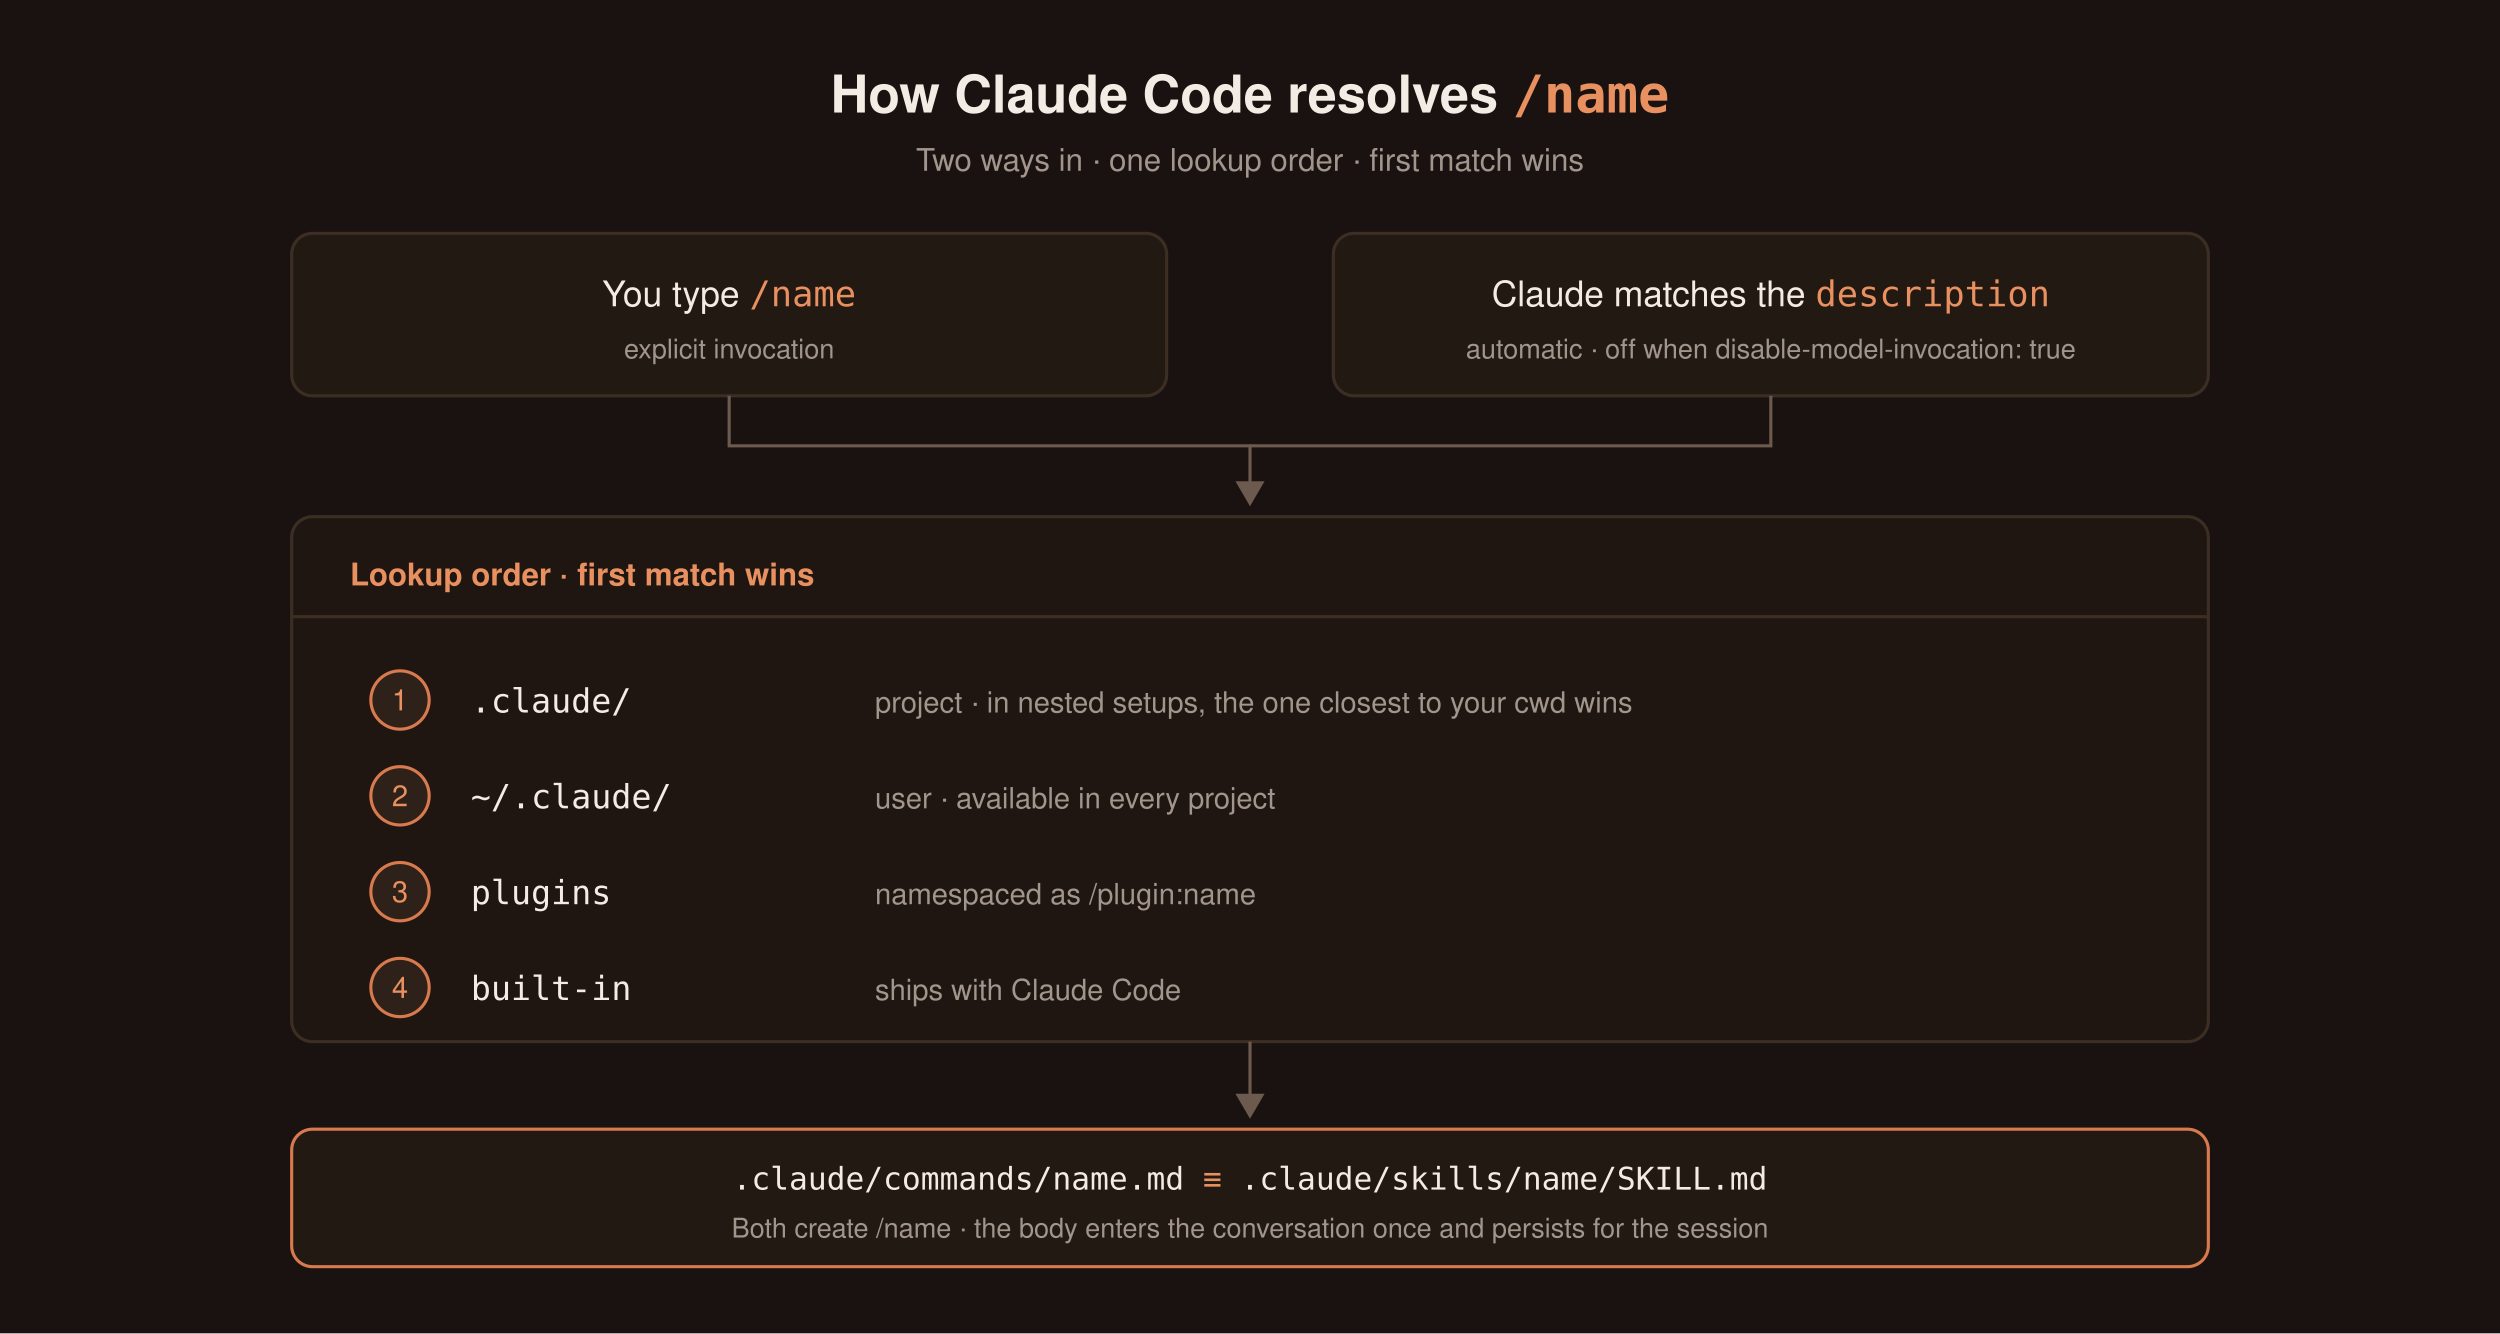
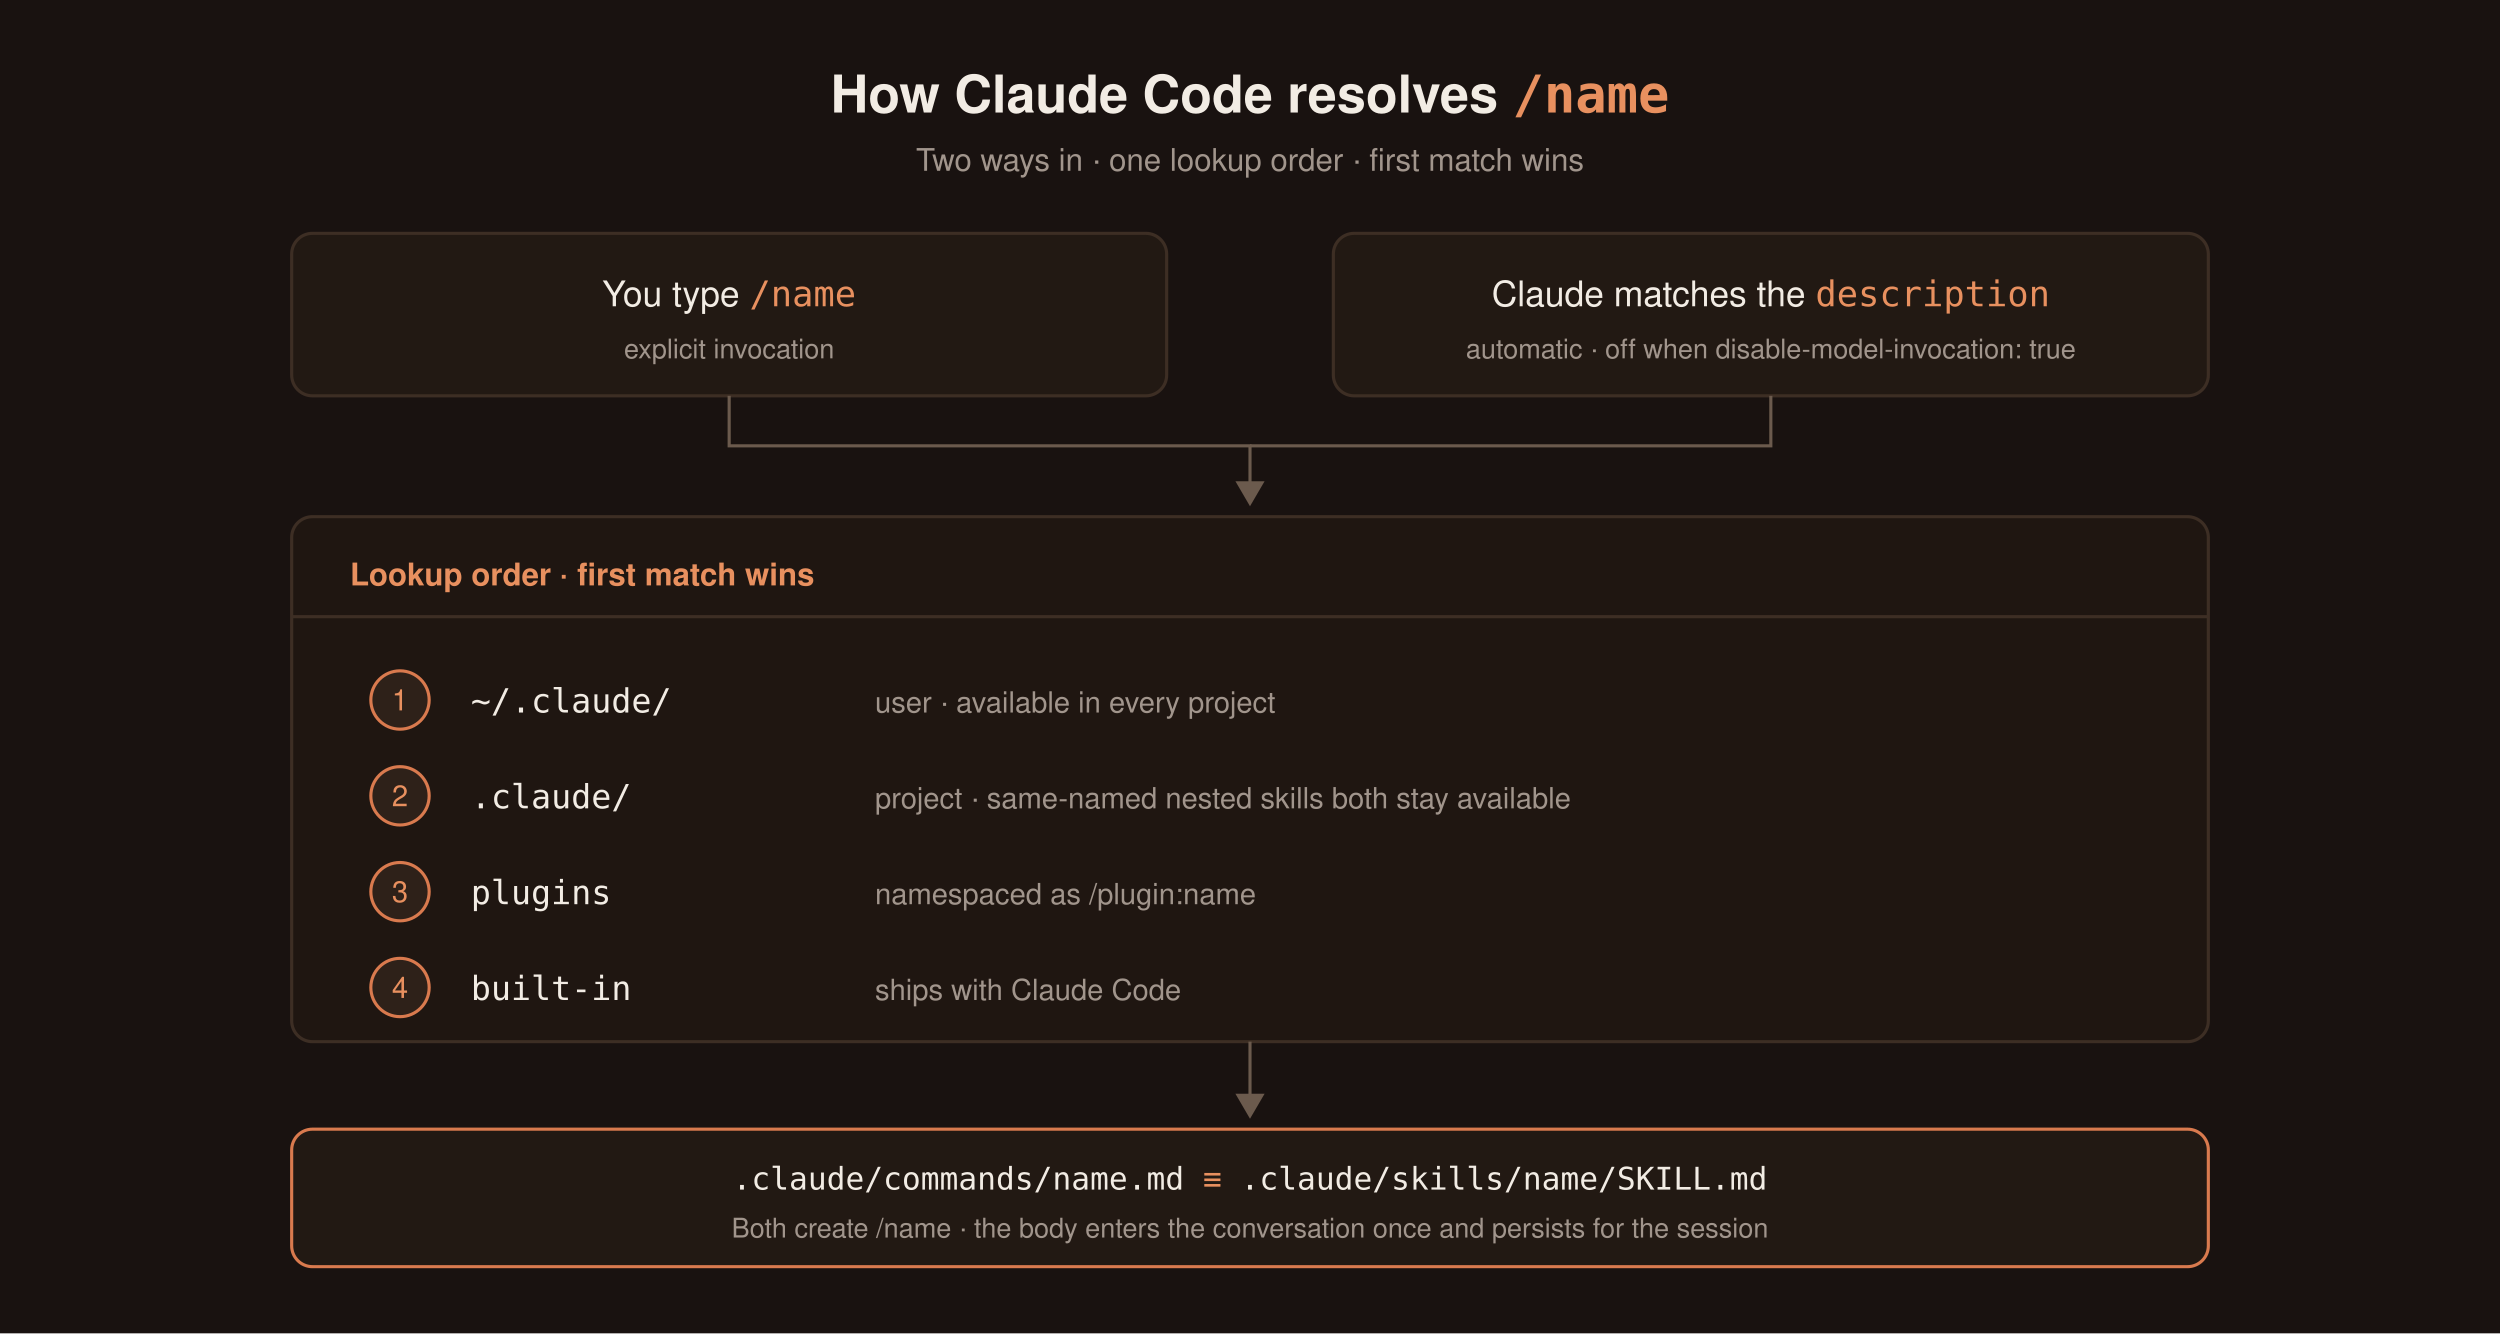
<svg xmlns="http://www.w3.org/2000/svg" viewBox="0 0 1200 640" width="1200" height="640" role="img" aria-labelledby="t d">
  <rect width="1200" height="640" fill="#191210" />
  <text x="600" y="54" text-anchor="middle" font-family="-apple-system, BlinkMacSystemFont, Segoe UI, Helvetica, Arial, sans-serif" font-size="25" font-weight="600" fill="#f2ece4">How Claude Code resolves <tspan font-family="ui-monospace, SFMono-Regular, Menlo, Consolas, monospace" fill="#e8905f">/name</tspan>
  </text>
  <text x="600" y="82" text-anchor="middle" font-family="-apple-system, BlinkMacSystemFont, Segoe UI, Helvetica, Arial, sans-serif" font-size="15" fill="#a1958c">Two ways in · one lookup order · first match wins</text>
  <rect x="140" y="112" width="420" height="78" rx="10" fill="#221913" stroke="#3d2e24" stroke-width="1.5" />
  <text x="350" y="147" text-anchor="middle" font-family="-apple-system, BlinkMacSystemFont, Segoe UI, Helvetica, Arial, sans-serif" font-size="17" fill="#f2ece4">You type <tspan font-family="ui-monospace, SFMono-Regular, Menlo, Consolas, monospace" fill="#e8905f">/name</tspan>
  </text>
  <text x="350" y="172" text-anchor="middle" font-family="-apple-system, BlinkMacSystemFont, Segoe UI, Helvetica, Arial, sans-serif" font-size="13" fill="#a1958c">explicit invocation</text>
  <rect x="640" y="112" width="420" height="78" rx="10" fill="#221913" stroke="#3d2e24" stroke-width="1.5" />
  <text x="850" y="147" text-anchor="middle" font-family="-apple-system, BlinkMacSystemFont, Segoe UI, Helvetica, Arial, sans-serif" font-size="17" fill="#f2ece4">Claude matches the <tspan font-family="ui-monospace, SFMono-Regular, Menlo, Consolas, monospace" fill="#e8905f">description</tspan>
  </text>
  <text x="850" y="172" text-anchor="middle" font-family="-apple-system, BlinkMacSystemFont, Segoe UI, Helvetica, Arial, sans-serif" font-size="13" fill="#a1958c">automatic · off when disable-model-invocation: true</text>
  <path d="M350 190 V214 H600 V232" fill="none" stroke="#6b5a4d" stroke-width="1.5" />
  <path d="M850 190 V214 H600" fill="none" stroke="#6b5a4d" stroke-width="1.5" />
  <path d="M593 231 H607 L600 243 Z" fill="#6b5a4d" />
  <rect x="140" y="248" width="920" height="252" rx="10" fill="#1f1611" stroke="#3d2e24" stroke-width="1.5" />
  <text x="168" y="281" font-family="-apple-system, BlinkMacSystemFont, Segoe UI, Helvetica, Arial, sans-serif" font-size="15" font-weight="600" fill="#e8905f">Lookup order · first match wins</text>
  <path d="M140 296 H1060" stroke="#3d2e24" stroke-width="1.5" />
  <circle cx="192" cy="336" r="14" fill="#2e2119" stroke="#d97a4e" stroke-width="1.5" />
  <text x="192" y="341" text-anchor="middle" font-family="-apple-system, BlinkMacSystemFont, Segoe UI, Helvetica, Arial, sans-serif" font-size="14" fill="#e8905f">1</text>
-   <text x="226" y="342" font-family="ui-monospace, SFMono-Regular, Menlo, Consolas, monospace" font-size="16" fill="#f2ece4">.claude/</text>
-   <text x="420" y="342" font-family="-apple-system, BlinkMacSystemFont, Segoe UI, Helvetica, Arial, sans-serif" font-size="14" fill="#a1958c">project · in nested setups, the one closest to your cwd wins</text>
+   <text x="226" y="342" font-family="ui-monospace, SFMono-Regular, Menlo, Consolas, monospace" font-size="16" fill="#f2ece4">~/.claude/</text>
+   <text x="420" y="342" font-family="-apple-system, BlinkMacSystemFont, Segoe UI, Helvetica, Arial, sans-serif" font-size="14" fill="#a1958c">user · available in every project</text>
  <circle cx="192" cy="382" r="14" fill="#2e2119" stroke="#d97a4e" stroke-width="1.5" />
  <text x="192" y="387" text-anchor="middle" font-family="-apple-system, BlinkMacSystemFont, Segoe UI, Helvetica, Arial, sans-serif" font-size="14" fill="#e8905f">2</text>
-   <text x="226" y="388" font-family="ui-monospace, SFMono-Regular, Menlo, Consolas, monospace" font-size="16" fill="#f2ece4">~/.claude/</text>
-   <text x="420" y="388" font-family="-apple-system, BlinkMacSystemFont, Segoe UI, Helvetica, Arial, sans-serif" font-size="14" fill="#a1958c">user · available in every project</text>
+   <text x="226" y="388" font-family="ui-monospace, SFMono-Regular, Menlo, Consolas, monospace" font-size="16" fill="#f2ece4">.claude/</text>
+   <text x="420" y="388" font-family="-apple-system, BlinkMacSystemFont, Segoe UI, Helvetica, Arial, sans-serif" font-size="14" fill="#a1958c">project · same-named nested skills both stay available</text>
  <circle cx="192" cy="428" r="14" fill="#2e2119" stroke="#d97a4e" stroke-width="1.5" />
  <text x="192" y="433" text-anchor="middle" font-family="-apple-system, BlinkMacSystemFont, Segoe UI, Helvetica, Arial, sans-serif" font-size="14" fill="#e8905f">3</text>
  <text x="226" y="434" font-family="ui-monospace, SFMono-Regular, Menlo, Consolas, monospace" font-size="16" fill="#f2ece4">plugins</text>
  <text x="420" y="434" font-family="-apple-system, BlinkMacSystemFont, Segoe UI, Helvetica, Arial, sans-serif" font-size="14" fill="#a1958c">namespaced as /plugin:name</text>
  <circle cx="192" cy="474" r="14" fill="#2e2119" stroke="#d97a4e" stroke-width="1.5" />
  <text x="192" y="479" text-anchor="middle" font-family="-apple-system, BlinkMacSystemFont, Segoe UI, Helvetica, Arial, sans-serif" font-size="14" fill="#e8905f">4</text>
  <text x="226" y="480" font-family="ui-monospace, SFMono-Regular, Menlo, Consolas, monospace" font-size="16" fill="#f2ece4">built-in</text>
  <text x="420" y="480" font-family="-apple-system, BlinkMacSystemFont, Segoe UI, Helvetica, Arial, sans-serif" font-size="14" fill="#a1958c">ships with Claude Code</text>
  <path d="M600 500 V526" fill="none" stroke="#6b5a4d" stroke-width="1.5" />
  <path d="M593 525 H607 L600 537 Z" fill="#6b5a4d" />
  <rect x="140" y="542" width="920" height="66" rx="10" fill="#221913" stroke="#d97a4e" stroke-width="1.5" />
  <text x="600" y="571" text-anchor="middle" font-family="ui-monospace, SFMono-Regular, Menlo, Consolas, monospace" font-size="15" fill="#f2ece4">.claude/commands/name.md   <tspan fill="#e8905f">≡</tspan>   .claude/skills/name/SKILL.md</text>
  <text x="600" y="594" text-anchor="middle" font-family="-apple-system, BlinkMacSystemFont, Segoe UI, Helvetica, Arial, sans-serif" font-size="13" fill="#a1958c">Both create /name · the body enters the conversation once and persists for the session</text>
</svg>
